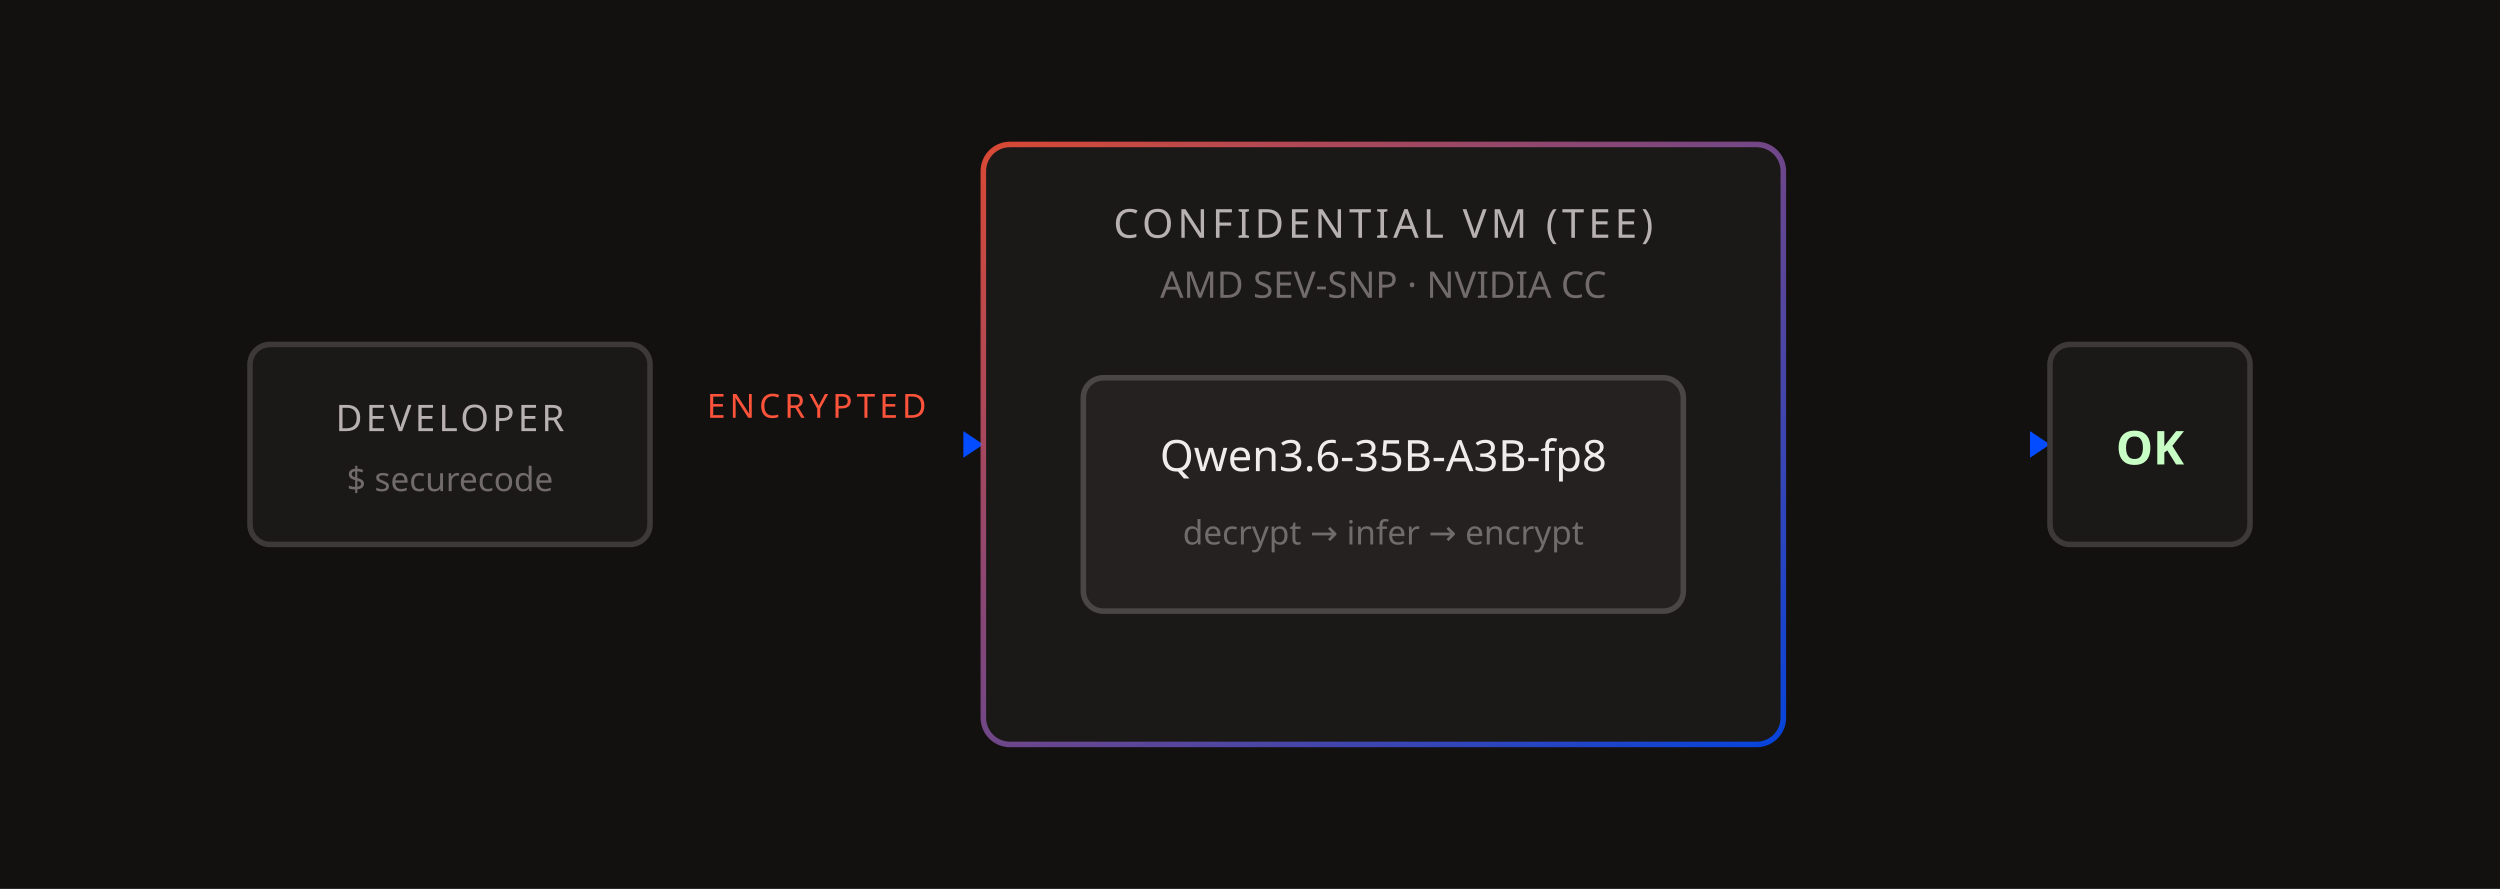
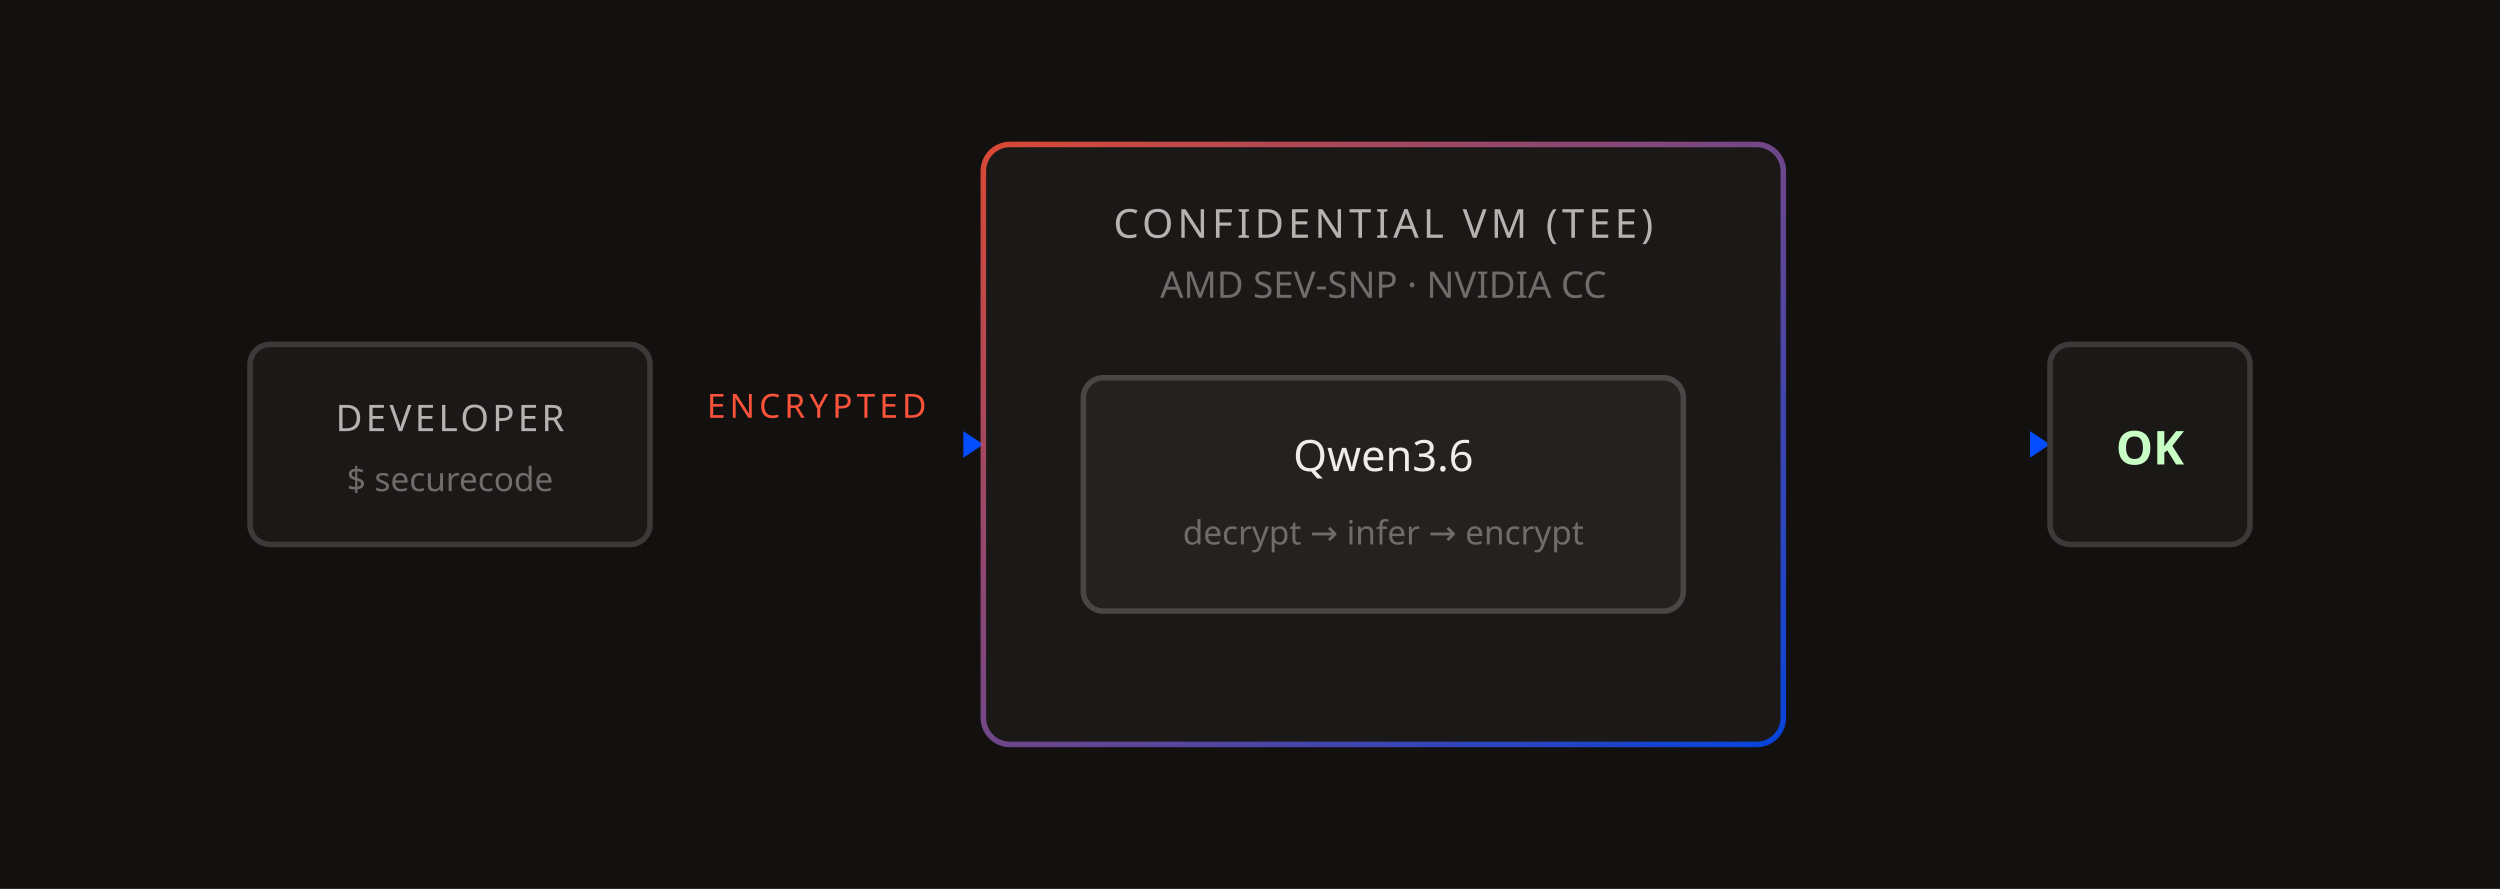
<svg xmlns="http://www.w3.org/2000/svg" width="900" height="320" viewBox="0 0 900 320" data-name="atom-tee-diagram">
  <rect width="900" height="320" fill="#131010" />
  <defs>
    <linearGradient id="flow" x1="0" y1="0" x2="1" y2="0">
      <stop offset="0%" stop-color="#fc533a" />
      <stop offset="100%" stop-color="#034cff" />
    </linearGradient>
    <linearGradient id="tee-edge" x1="0" y1="0" x2="1" y2="1">
      <stop offset="0%" stop-color="#fc533a" stop-opacity="0.85" />
      <stop offset="100%" stop-color="#034cff" stop-opacity="0.85" />
    </linearGradient>
  </defs>
  <g data-label="tee-flow">
    <rect x="90" y="124" width="144" height="72" rx="7.2" fill="#1b1818" stroke="#3e3939" stroke-width="2" />
    <text x="162" y="155.2" font-family="JetBrains Mono, sans-serif" font-size="13.2" font-weight="500" fill="#b7b1b1" text-anchor="middle" letter-spacing="1.2">DEVELOPER</text>
    <text x="162" y="176.8" font-family="JetBrains Mono, sans-serif" font-size="12" font-weight="500" fill="#716c6b" text-anchor="middle">$ securecode</text>
    <line x1="234" y1="160" x2="354" y2="160" stroke="url(#flow)" stroke-width="2" stroke-dasharray="9.6 7.2" />
    <polygon points="354,160 346.8,155.2 346.8,164.8" fill="#034cff" />
    <text x="294" y="150.4" font-family="JetBrains Mono, sans-serif" font-size="12" font-weight="500" fill="#fc533a" text-anchor="middle" letter-spacing="1.5">ENCRYPTED</text>
    <rect x="354" y="52" width="288" height="216" rx="9.6" fill="#1b1818" stroke="url(#tee-edge)" stroke-width="2" />
    <text x="498" y="85.6" font-family="JetBrains Mono, sans-serif" font-size="14.4" font-weight="500" fill="#b7b1b1" text-anchor="middle" letter-spacing="1.5">CONFIDENTIAL VM (TEE)</text>
    <text x="498" y="107.2" font-family="JetBrains Mono, sans-serif" font-size="13.2" font-weight="500" fill="#716c6b" text-anchor="middle">AMD SEV-SNP  ·  NVIDIA CC</text>
    <rect x="390" y="136" width="216" height="84" rx="7.2" fill="#252121" stroke="#4b4646" stroke-width="2" />
-     <text x="498" y="169.6" font-family="JetBrains Mono, sans-serif" font-size="15.6" font-weight="500" fill="#f1ecec" text-anchor="middle">Qwen3.6-35B-A3B-fp8</text>
+     <text x="498" y="169.6" font-family="JetBrains Mono, sans-serif" font-size="15.6" font-weight="500" fill="#f1ecec" text-anchor="middle">Qwen3.6</text>
    <text x="498" y="196" font-family="JetBrains Mono, sans-serif" font-size="12" font-weight="500" fill="#716c6b" text-anchor="middle">decrypt → infer → encrypt</text>
    <line x1="642" y1="160" x2="738" y2="160" stroke="url(#flow)" stroke-width="2" stroke-dasharray="9.6 7.2" />
    <polygon points="738,160 730.8,155.2 730.8,164.8" fill="#034cff" />
    <rect x="738" y="124" width="72" height="72" rx="7.2" fill="#1b1818" stroke="#3e3939" stroke-width="2" />
    <text x="774" y="167.2" font-family="JetBrains Mono, sans-serif" font-size="16.8" font-weight="700" fill="#c8ffc4" text-anchor="middle">OK</text>
  </g>
</svg>
